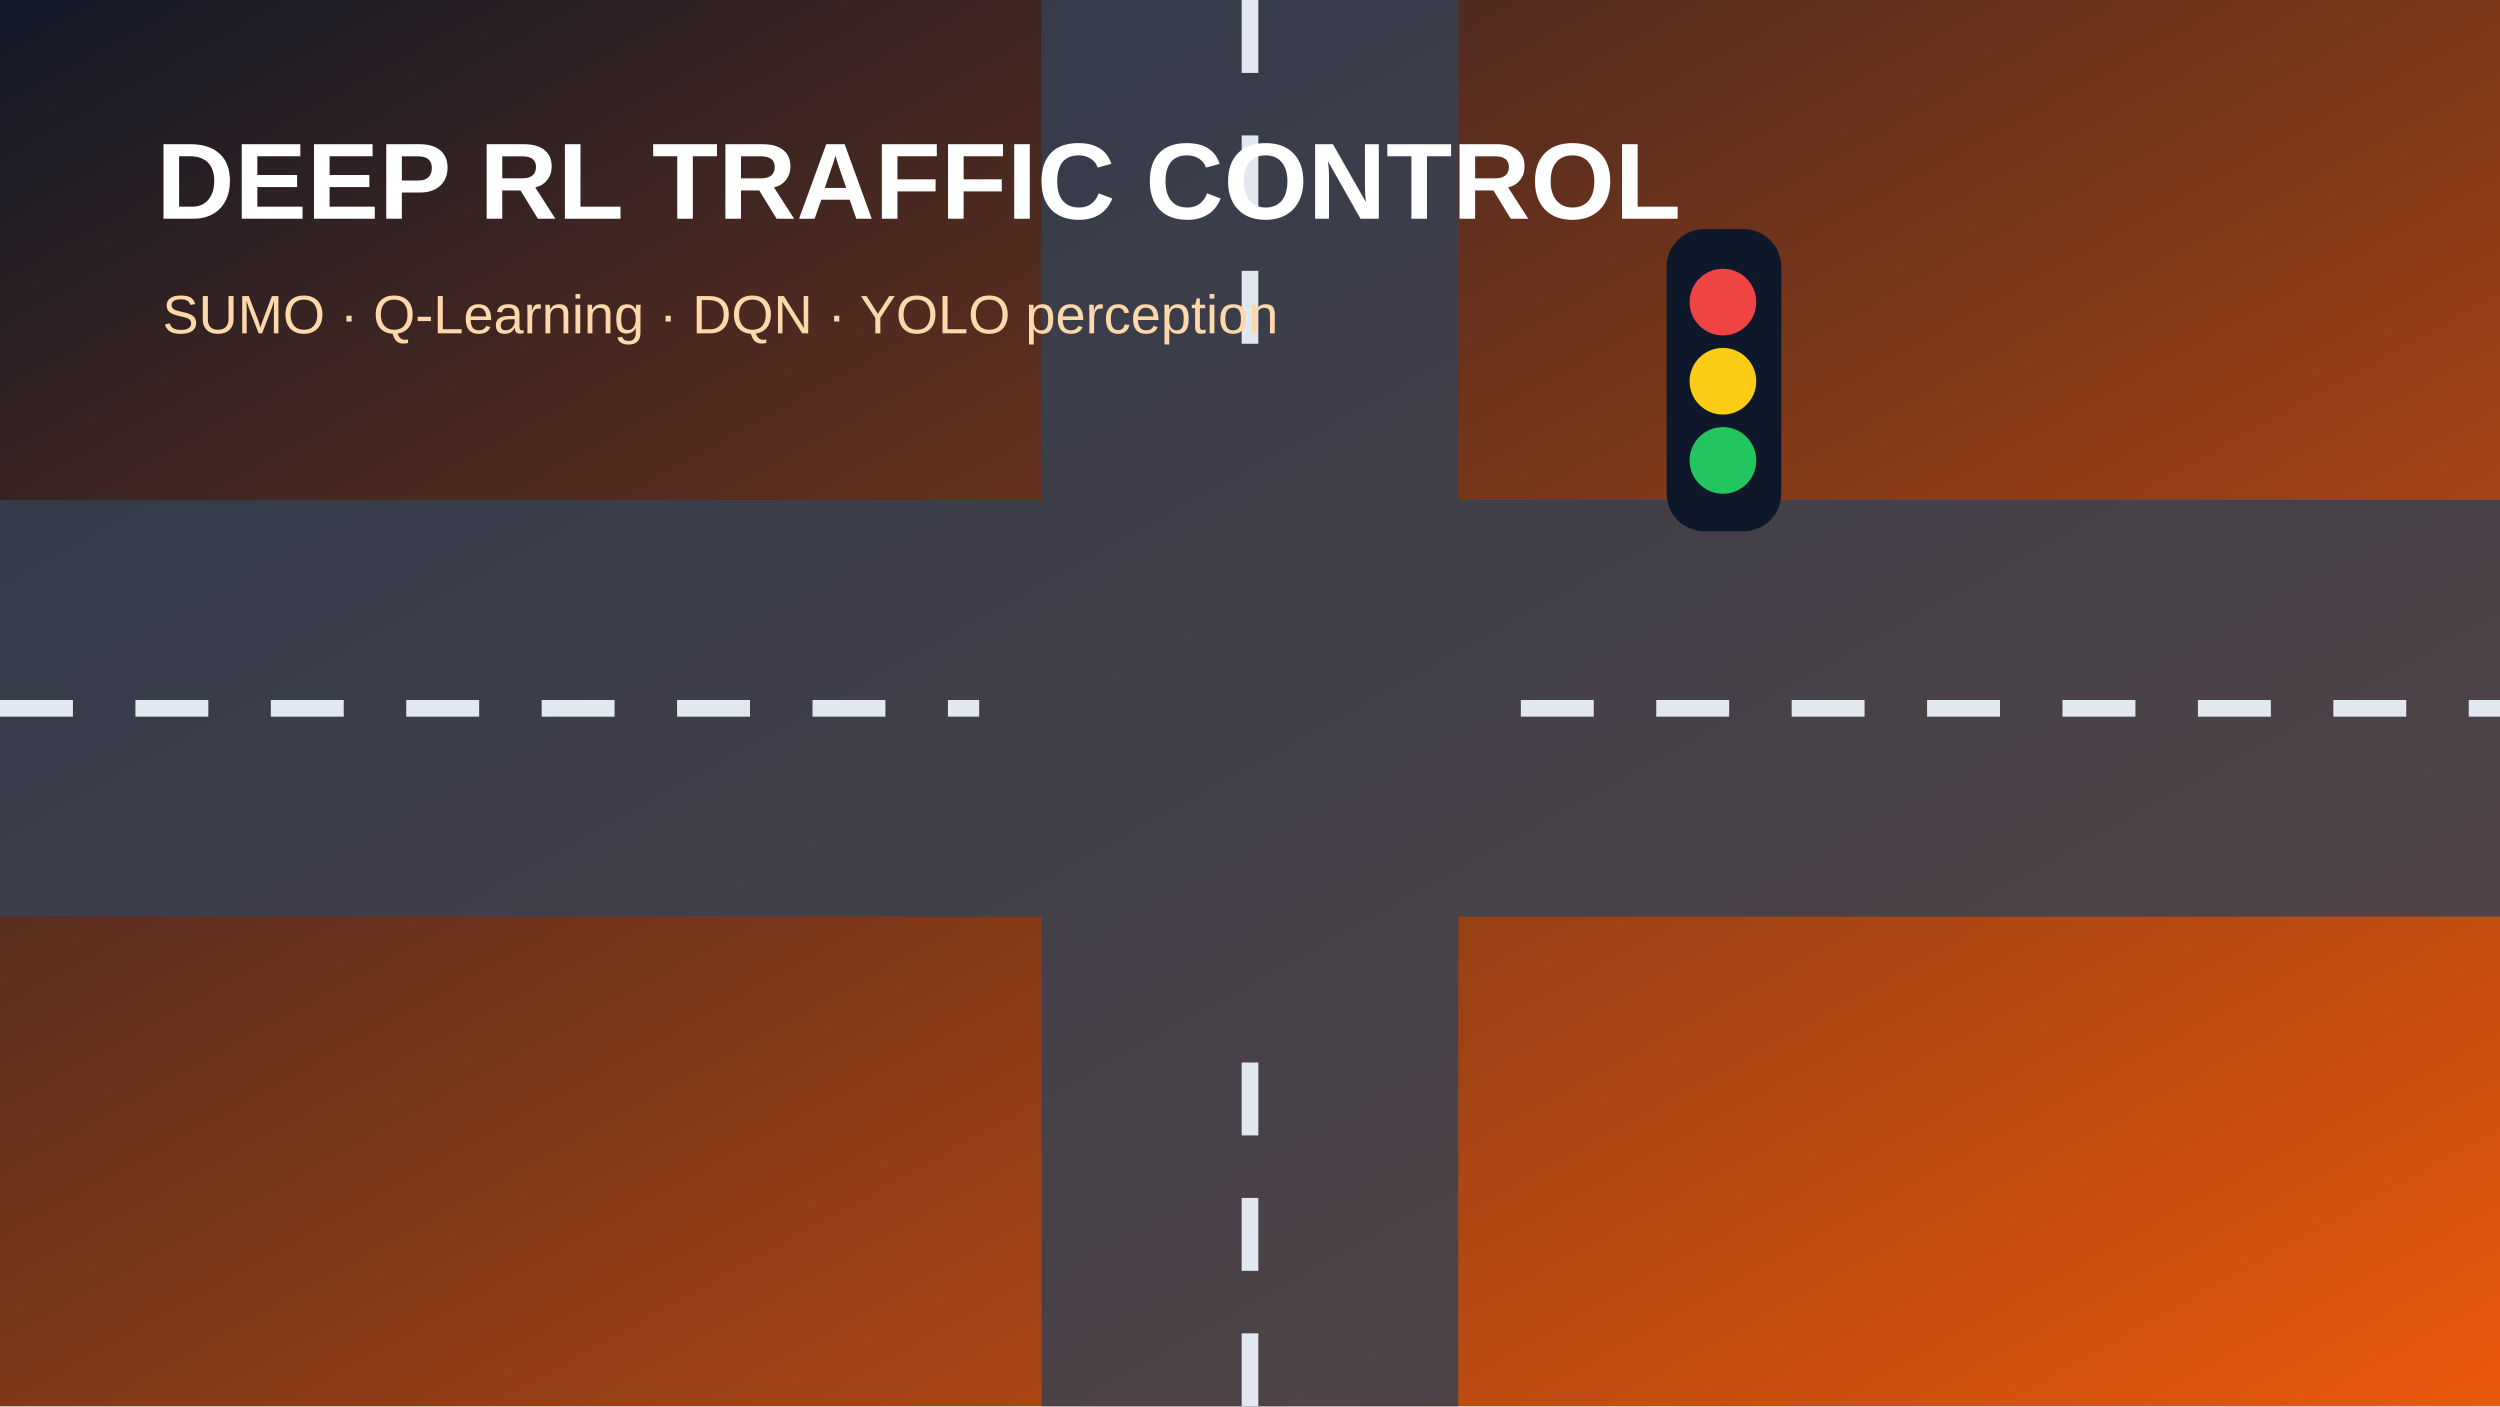
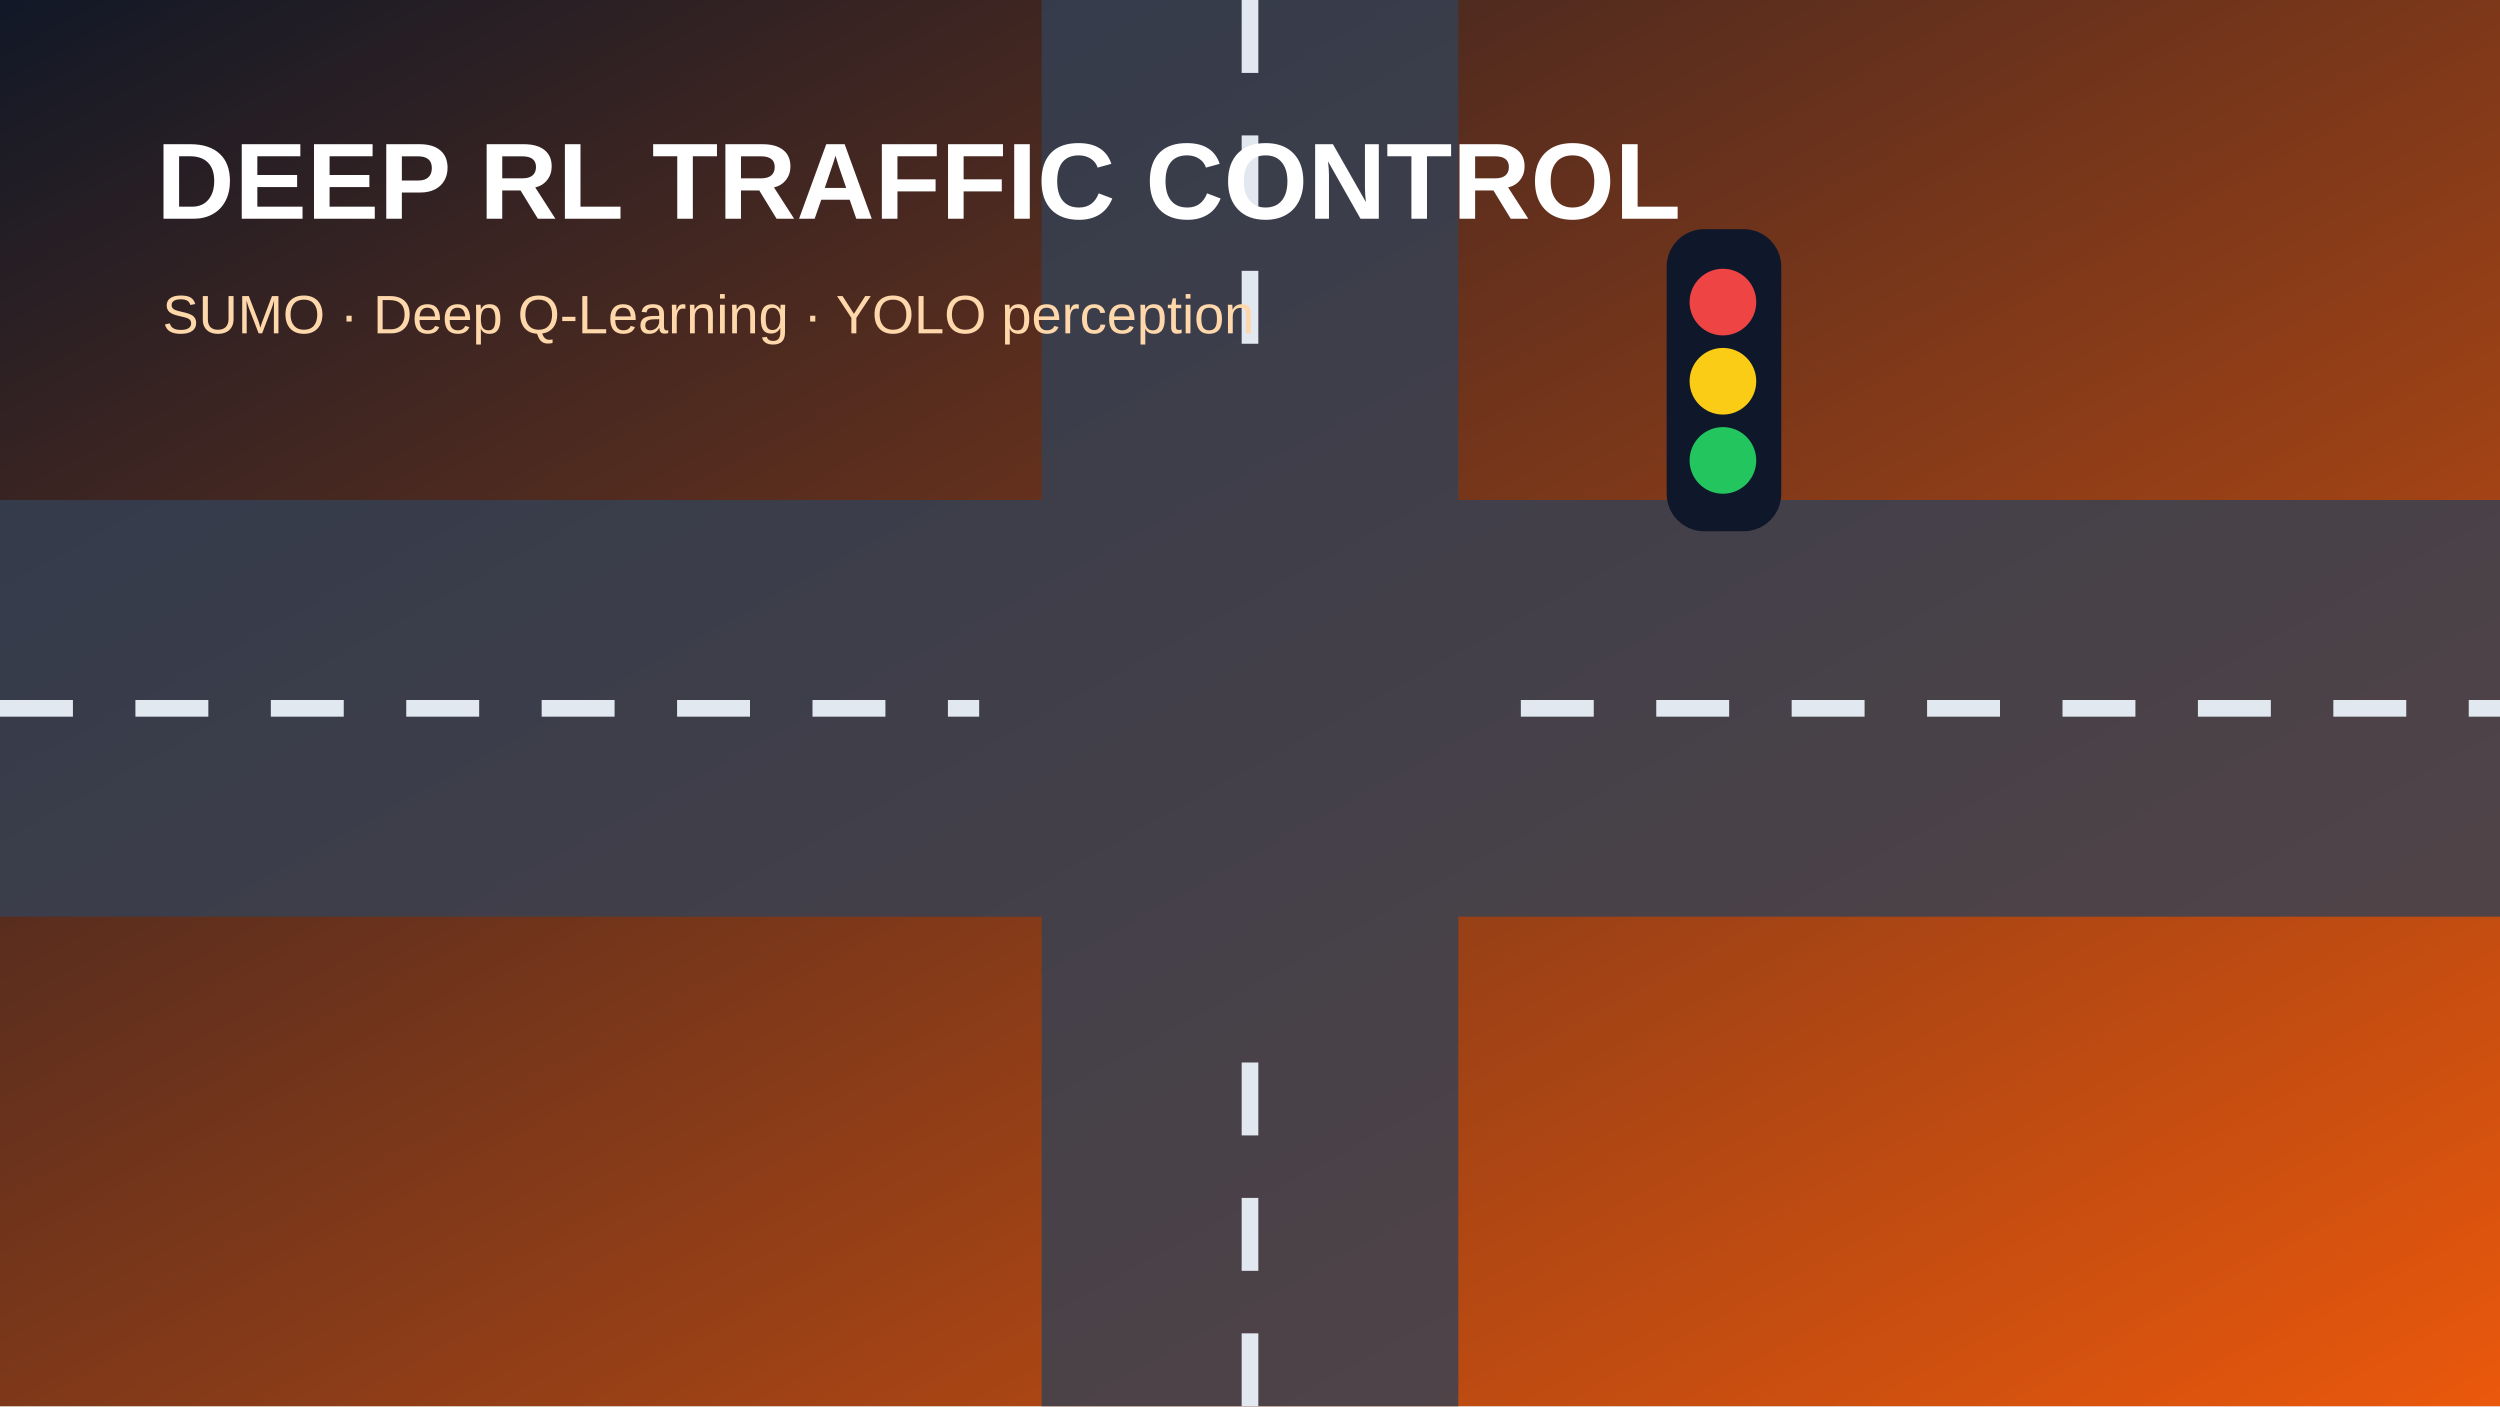
<svg xmlns="http://www.w3.org/2000/svg" viewBox="0 0 1200 675">
  <defs>
    <linearGradient id="g" x1="0" y1="0" x2="1" y2="1">
      <stop stop-color="#111827" />
      <stop offset="1" stop-color="#ea580c" />
    </linearGradient>
  </defs>
  <rect width="1200" height="675" fill="url(#g)" />
  <path d="M500 675V0h200v675M0 240h1200v200H0z" fill="#334155" opacity=".8" />
  <g stroke="#e2e8f0" stroke-width="8" stroke-dasharray="35 30">
    <path d="M600 0v170M600 510v165M0 340h470M730 340h470" />
  </g>
  <g>
    <rect x="800" y="110" width="55" height="145" rx="18" fill="#0f172a" />
    <circle cx="827" cy="145" r="16" fill="#ef4444" />
    <circle cx="827" cy="183" r="16" fill="#facc15" />
    <circle cx="827" cy="221" r="16" fill="#22c55e" />
  </g>
  <text x="75" y="105" fill="white" font-family="Arial" font-weight="700" font-size="52">DEEP RL TRAFFIC CONTROL</text>
-   <text x="78" y="160" fill="#fed7aa" font-family="Arial" font-size="26">SUMO · Q-Learning · DQN · YOLO perception</text>
+   <text x="78" y="160" fill="#fed7aa" font-family="Arial" font-size="26">SUMO · Deep Q-Learning · YOLO perception</text>
</svg>
